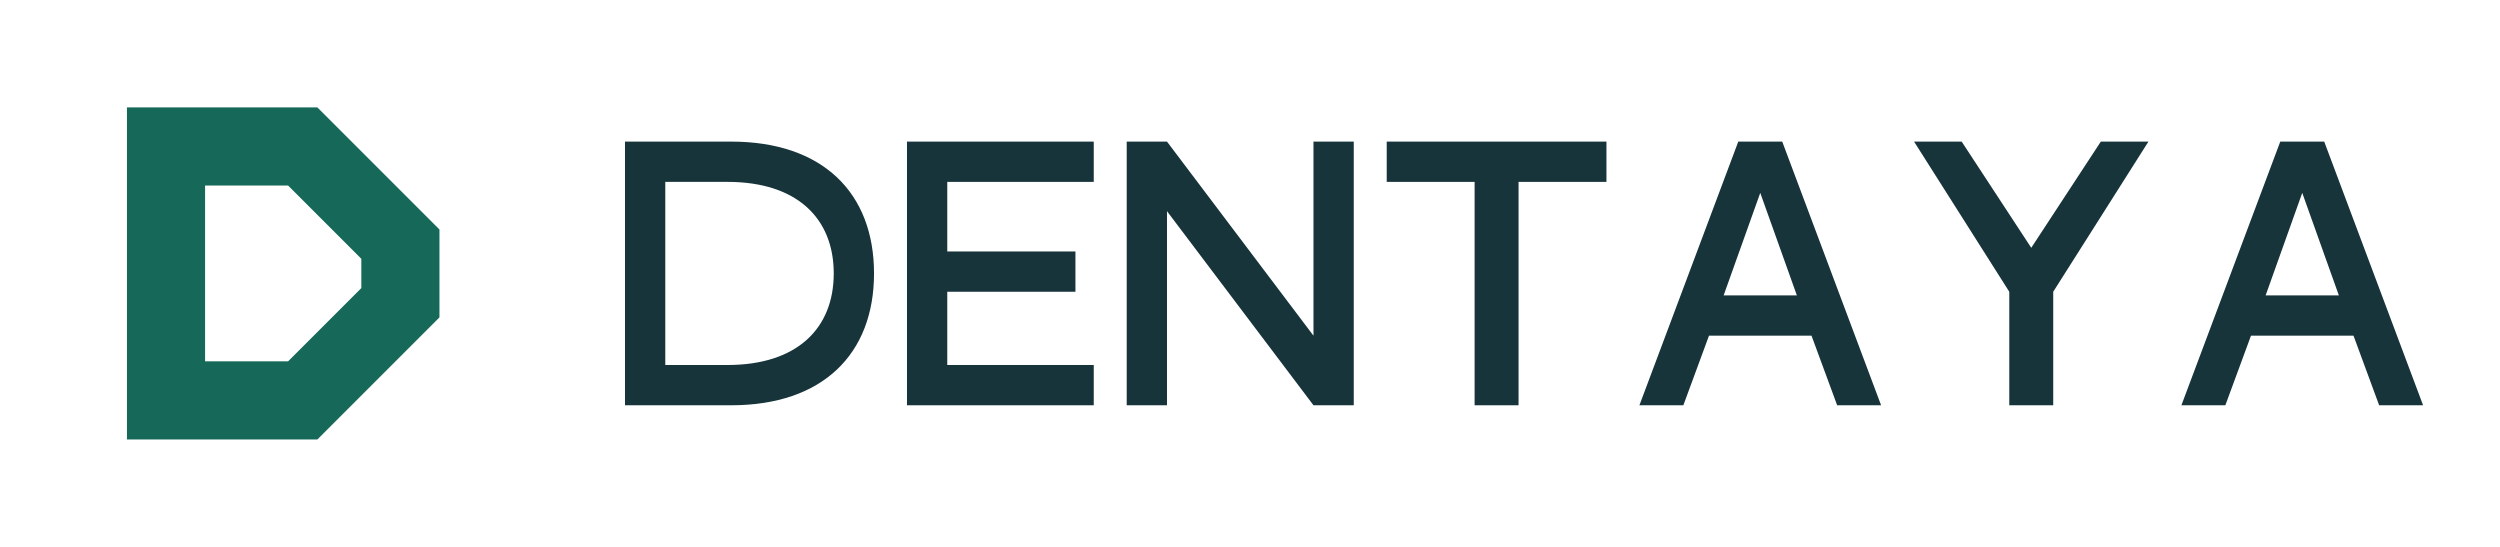
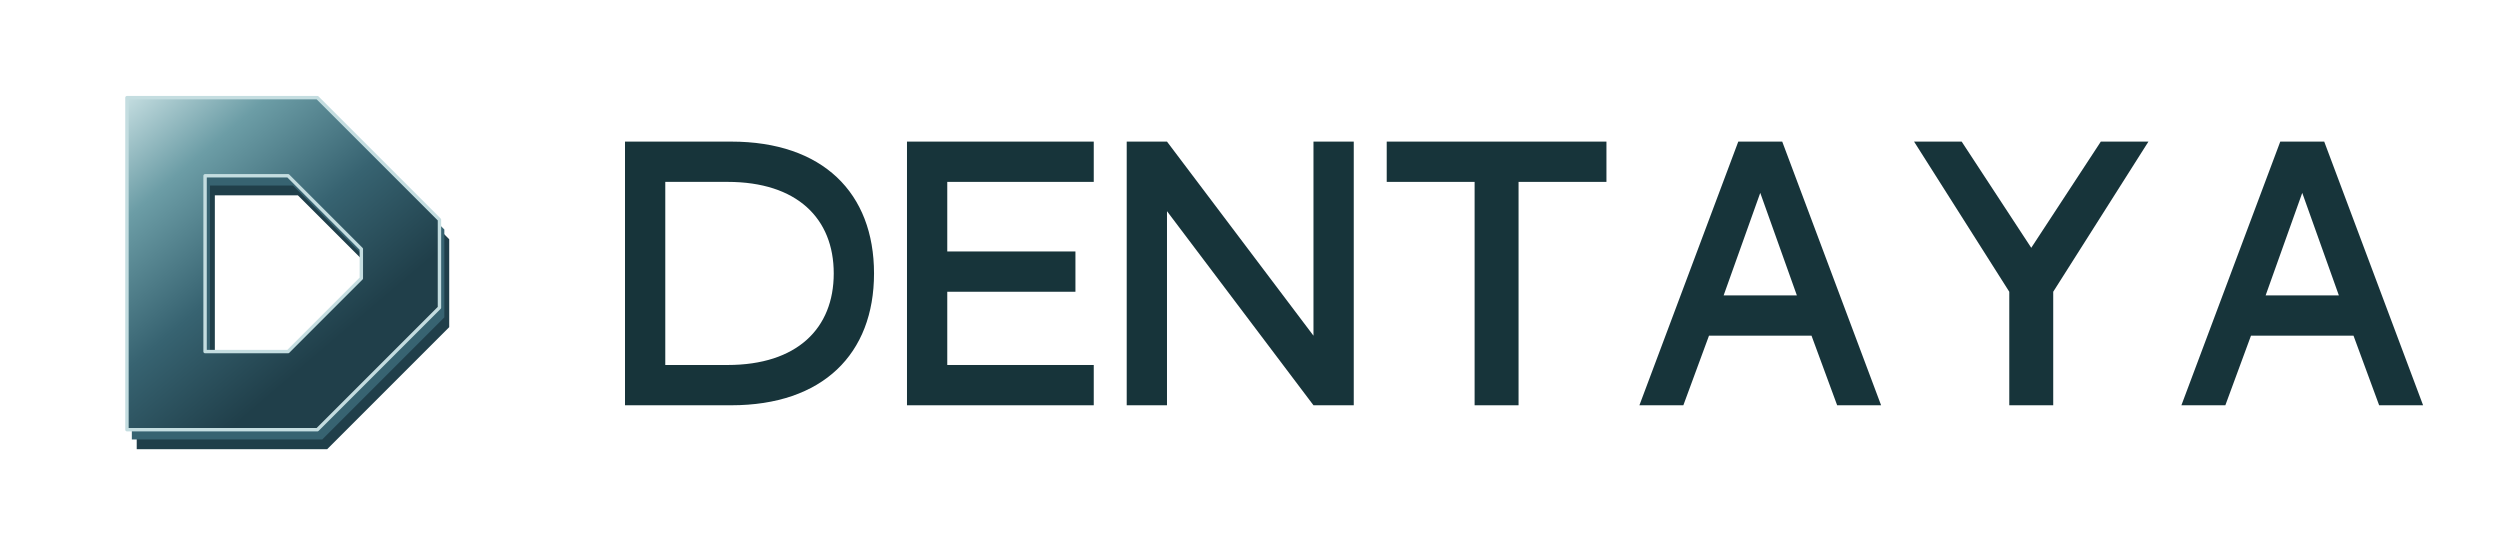
<svg xmlns="http://www.w3.org/2000/svg" viewBox="0 0 512 112" role="img" aria-label="DENTAYA">
-   <g transform="translate(8 8)">
-     <path fill="#166858" fill-rule="evenodd" d="M18 14H57L82 39V57L57 82H18ZM34 30V66H51L66 51V45L51 30Z" />
+   <defs>
+     <linearGradient id="dy-03-light-face" x1="0" y1="0" x2=".8" y2="1" gradientUnits="objectBoundingBox">
+       <stop offset="0" stop-color="#C4DDE0" />
+       <stop offset=".22" stop-color="#6C9DA6" />
+       <stop offset=".5" stop-color="#376371" />
+       <stop offset=".77" stop-color="#203F4A" />
+       <stop offset="1" stop-color="#203F4A" />
+     </linearGradient>
+     <linearGradient id="dy-03-light-tile" x2=".8" y2="1">
+       <stop stop-color="#244F48" />
+       <stop offset=".48" stop-color="#133C35" />
+       <stop offset="1" stop-color="#071E1C" />
+     </linearGradient>
+   </defs>
+   <g transform="translate(8 6)">
+     <g data-material="titanium" data-depth="vector">
+       <g transform="translate(2 4)">
+         <path fill="#203F4A" fill-rule="evenodd" d="M18 14H57L82 39V57L57 82H18ZM34 30V66H51L66 51V45L51 30Z" />
+       </g>
+       <g transform="translate(1 2)">
+         <path fill="#376371" fill-rule="evenodd" d="M18 14H57L82 39V57L57 82H18ZM34 30V66H51L66 51V45L51 30Z" />
+       </g>
+       <path fill="url(#dy-03-light-face)" fill-rule="evenodd" stroke="#C4DDE0" stroke-width="0.7" stroke-linejoin="round" d="M18 14H57L82 39V57L57 82H18ZM34 30V66H51L66 51V45L51 30Z" />
+     </g>
  </g>
  <g fill="#17343A" transform="translate(128 29) scale(0.75 0.75)">
    <path data-letter="D" fill-rule="evenodd" d="M0 0H29C54 0 68 14 68 36S54 72 29 72H0ZM11 11V61H28C47 61 57 51 57 36S47 11 28 11Z" transform="translate(0 0)" />
    <path data-letter="E" fill-rule="evenodd" d="M0 0H51V11H11V30H46V41H11V61H51V72H0Z" transform="translate(77 0)" />
    <path data-letter="N" fill-rule="evenodd" d="M0 0H11L51 53V0H62V72H51L11 19V72H0Z" transform="translate(137 0)" />
    <path data-letter="T" fill-rule="evenodd" d="M0 0H60V11H36V72H24V11H0Z" transform="translate(208 0)" />
    <path data-letter="A" fill-rule="evenodd" d="M0 72L27 0H39L66 72H54L47 53H19L12 72ZM23 42H43L33 14Z" transform="translate(277 0)" />
    <path data-letter="Y" fill-rule="evenodd" d="M0 0H13L32 29L51 0H64L38 41V72H26V41Z" transform="translate(352 0)" />
    <path data-letter="A" fill-rule="evenodd" d="M0 72L27 0H39L66 72H54L47 53H19L12 72ZM23 42H43L33 14Z" transform="translate(425 0)" />
  </g>
</svg>
